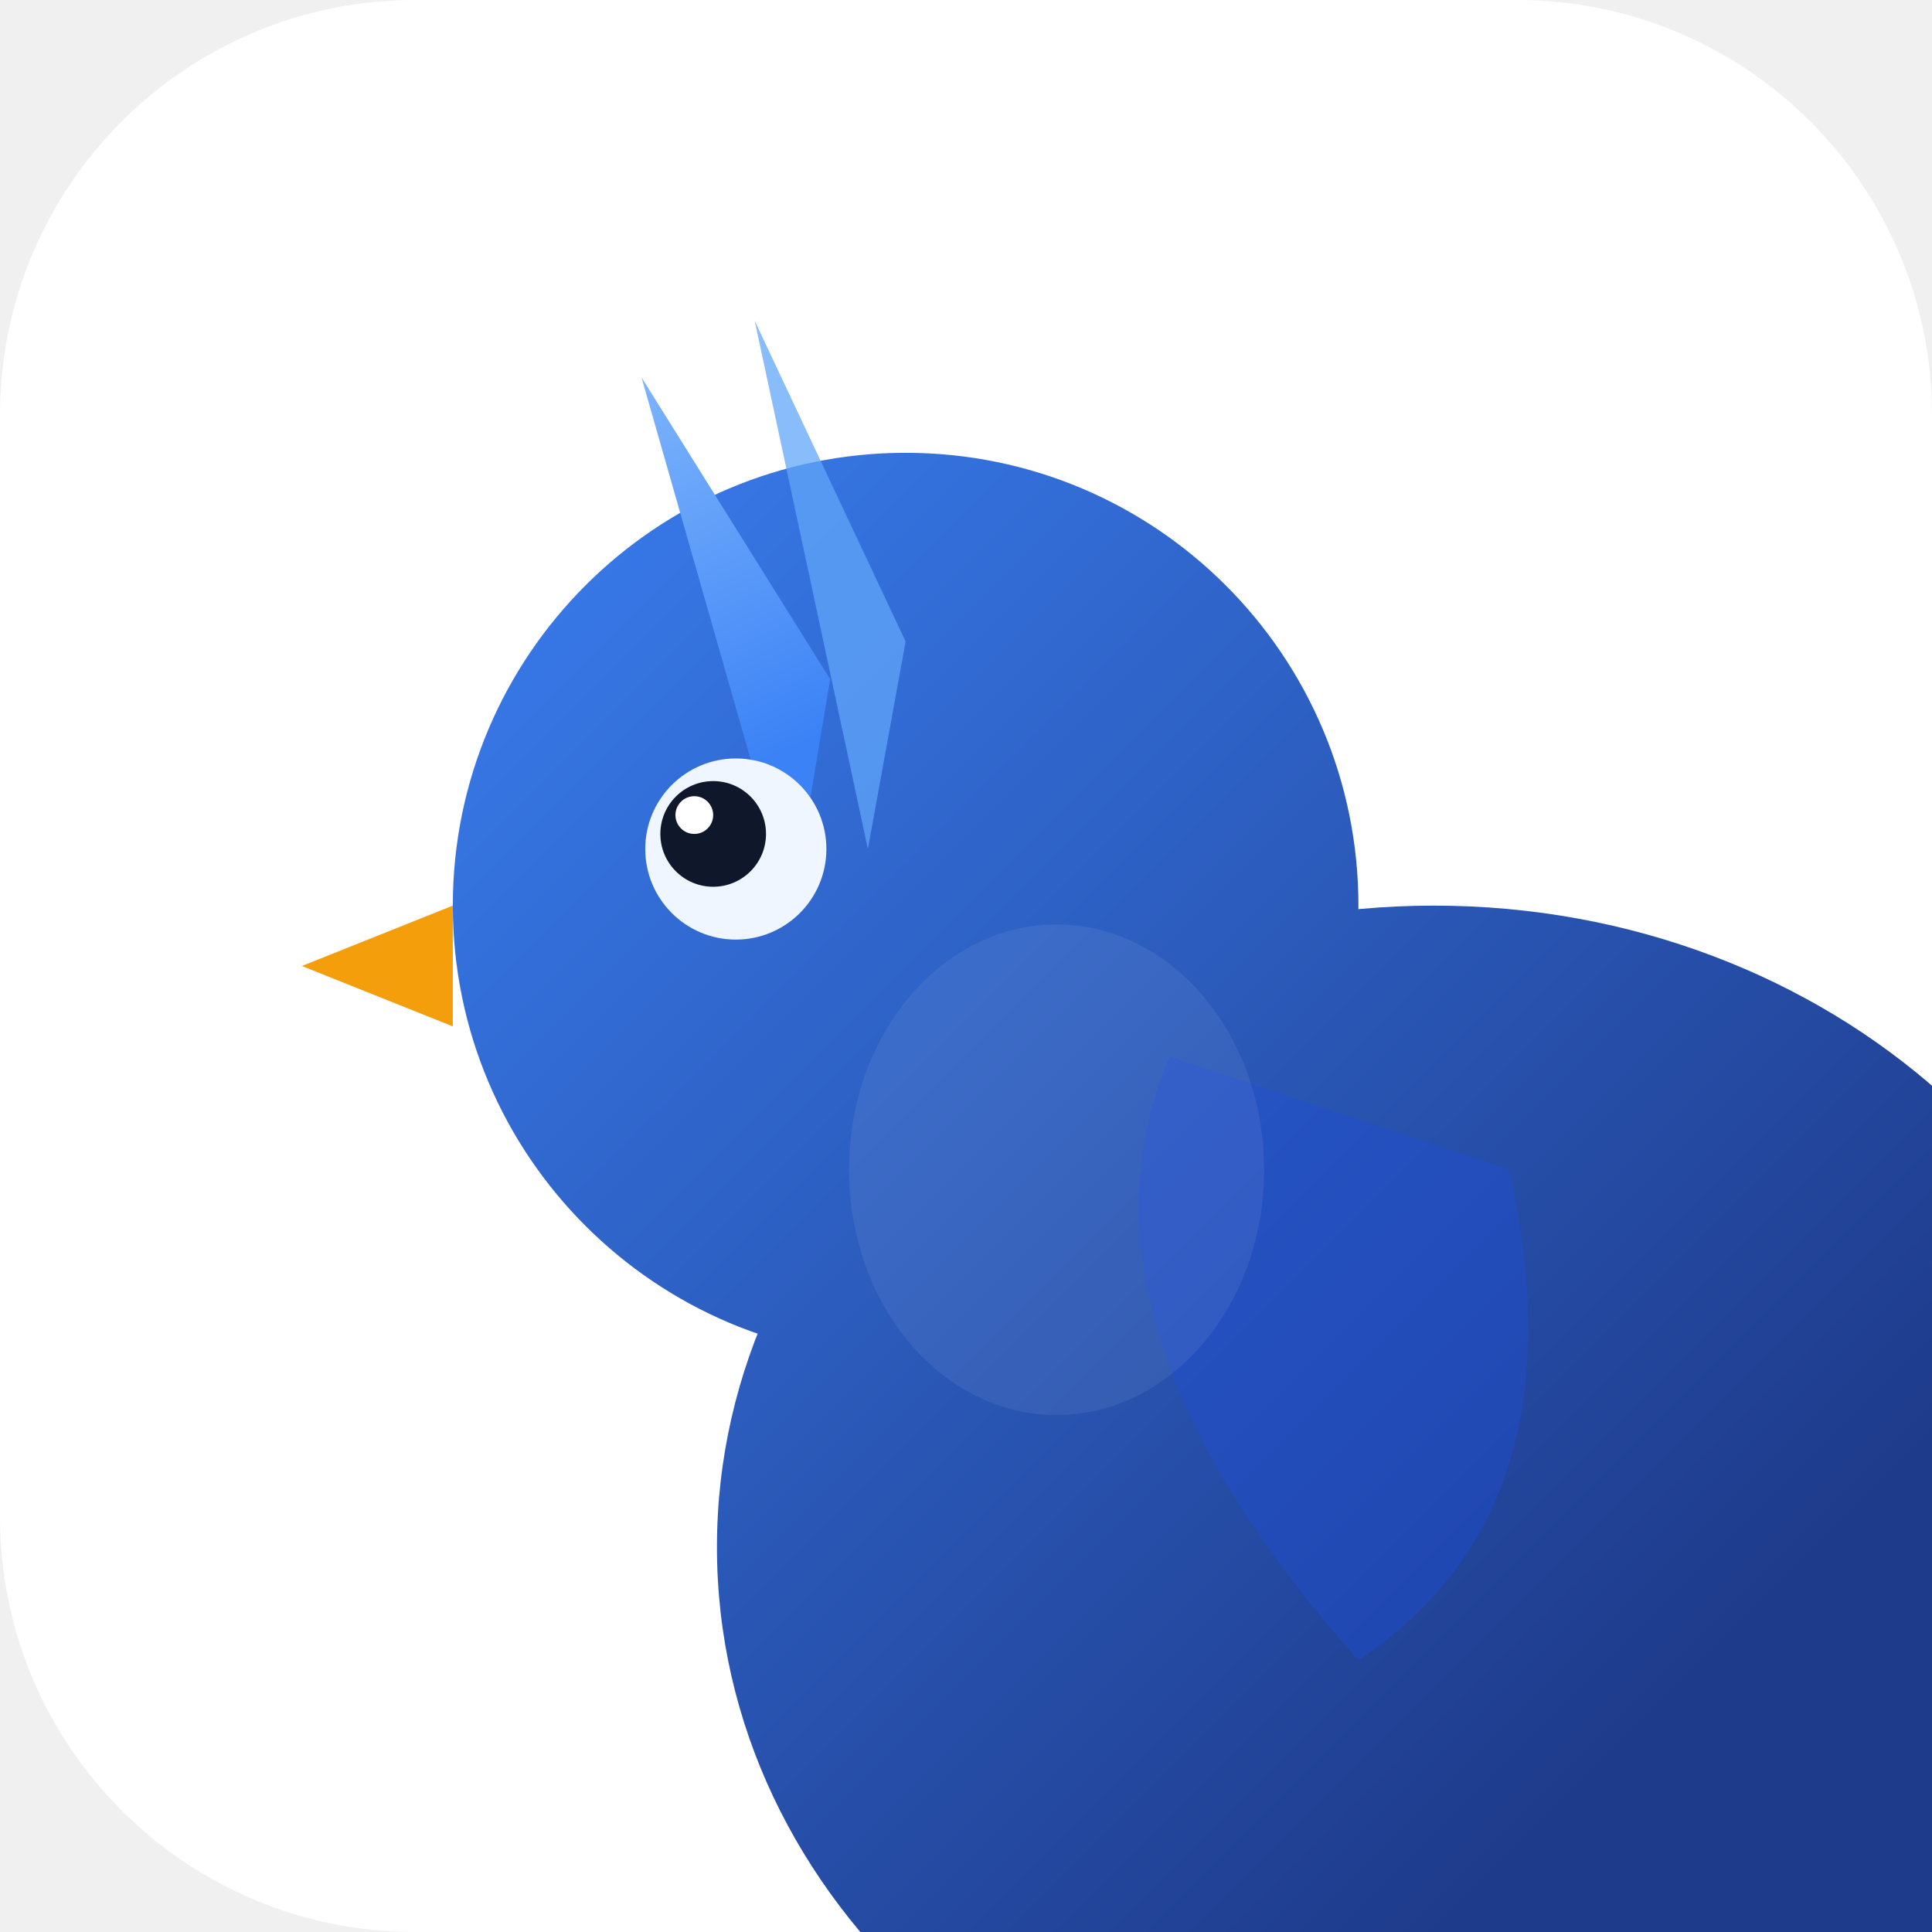
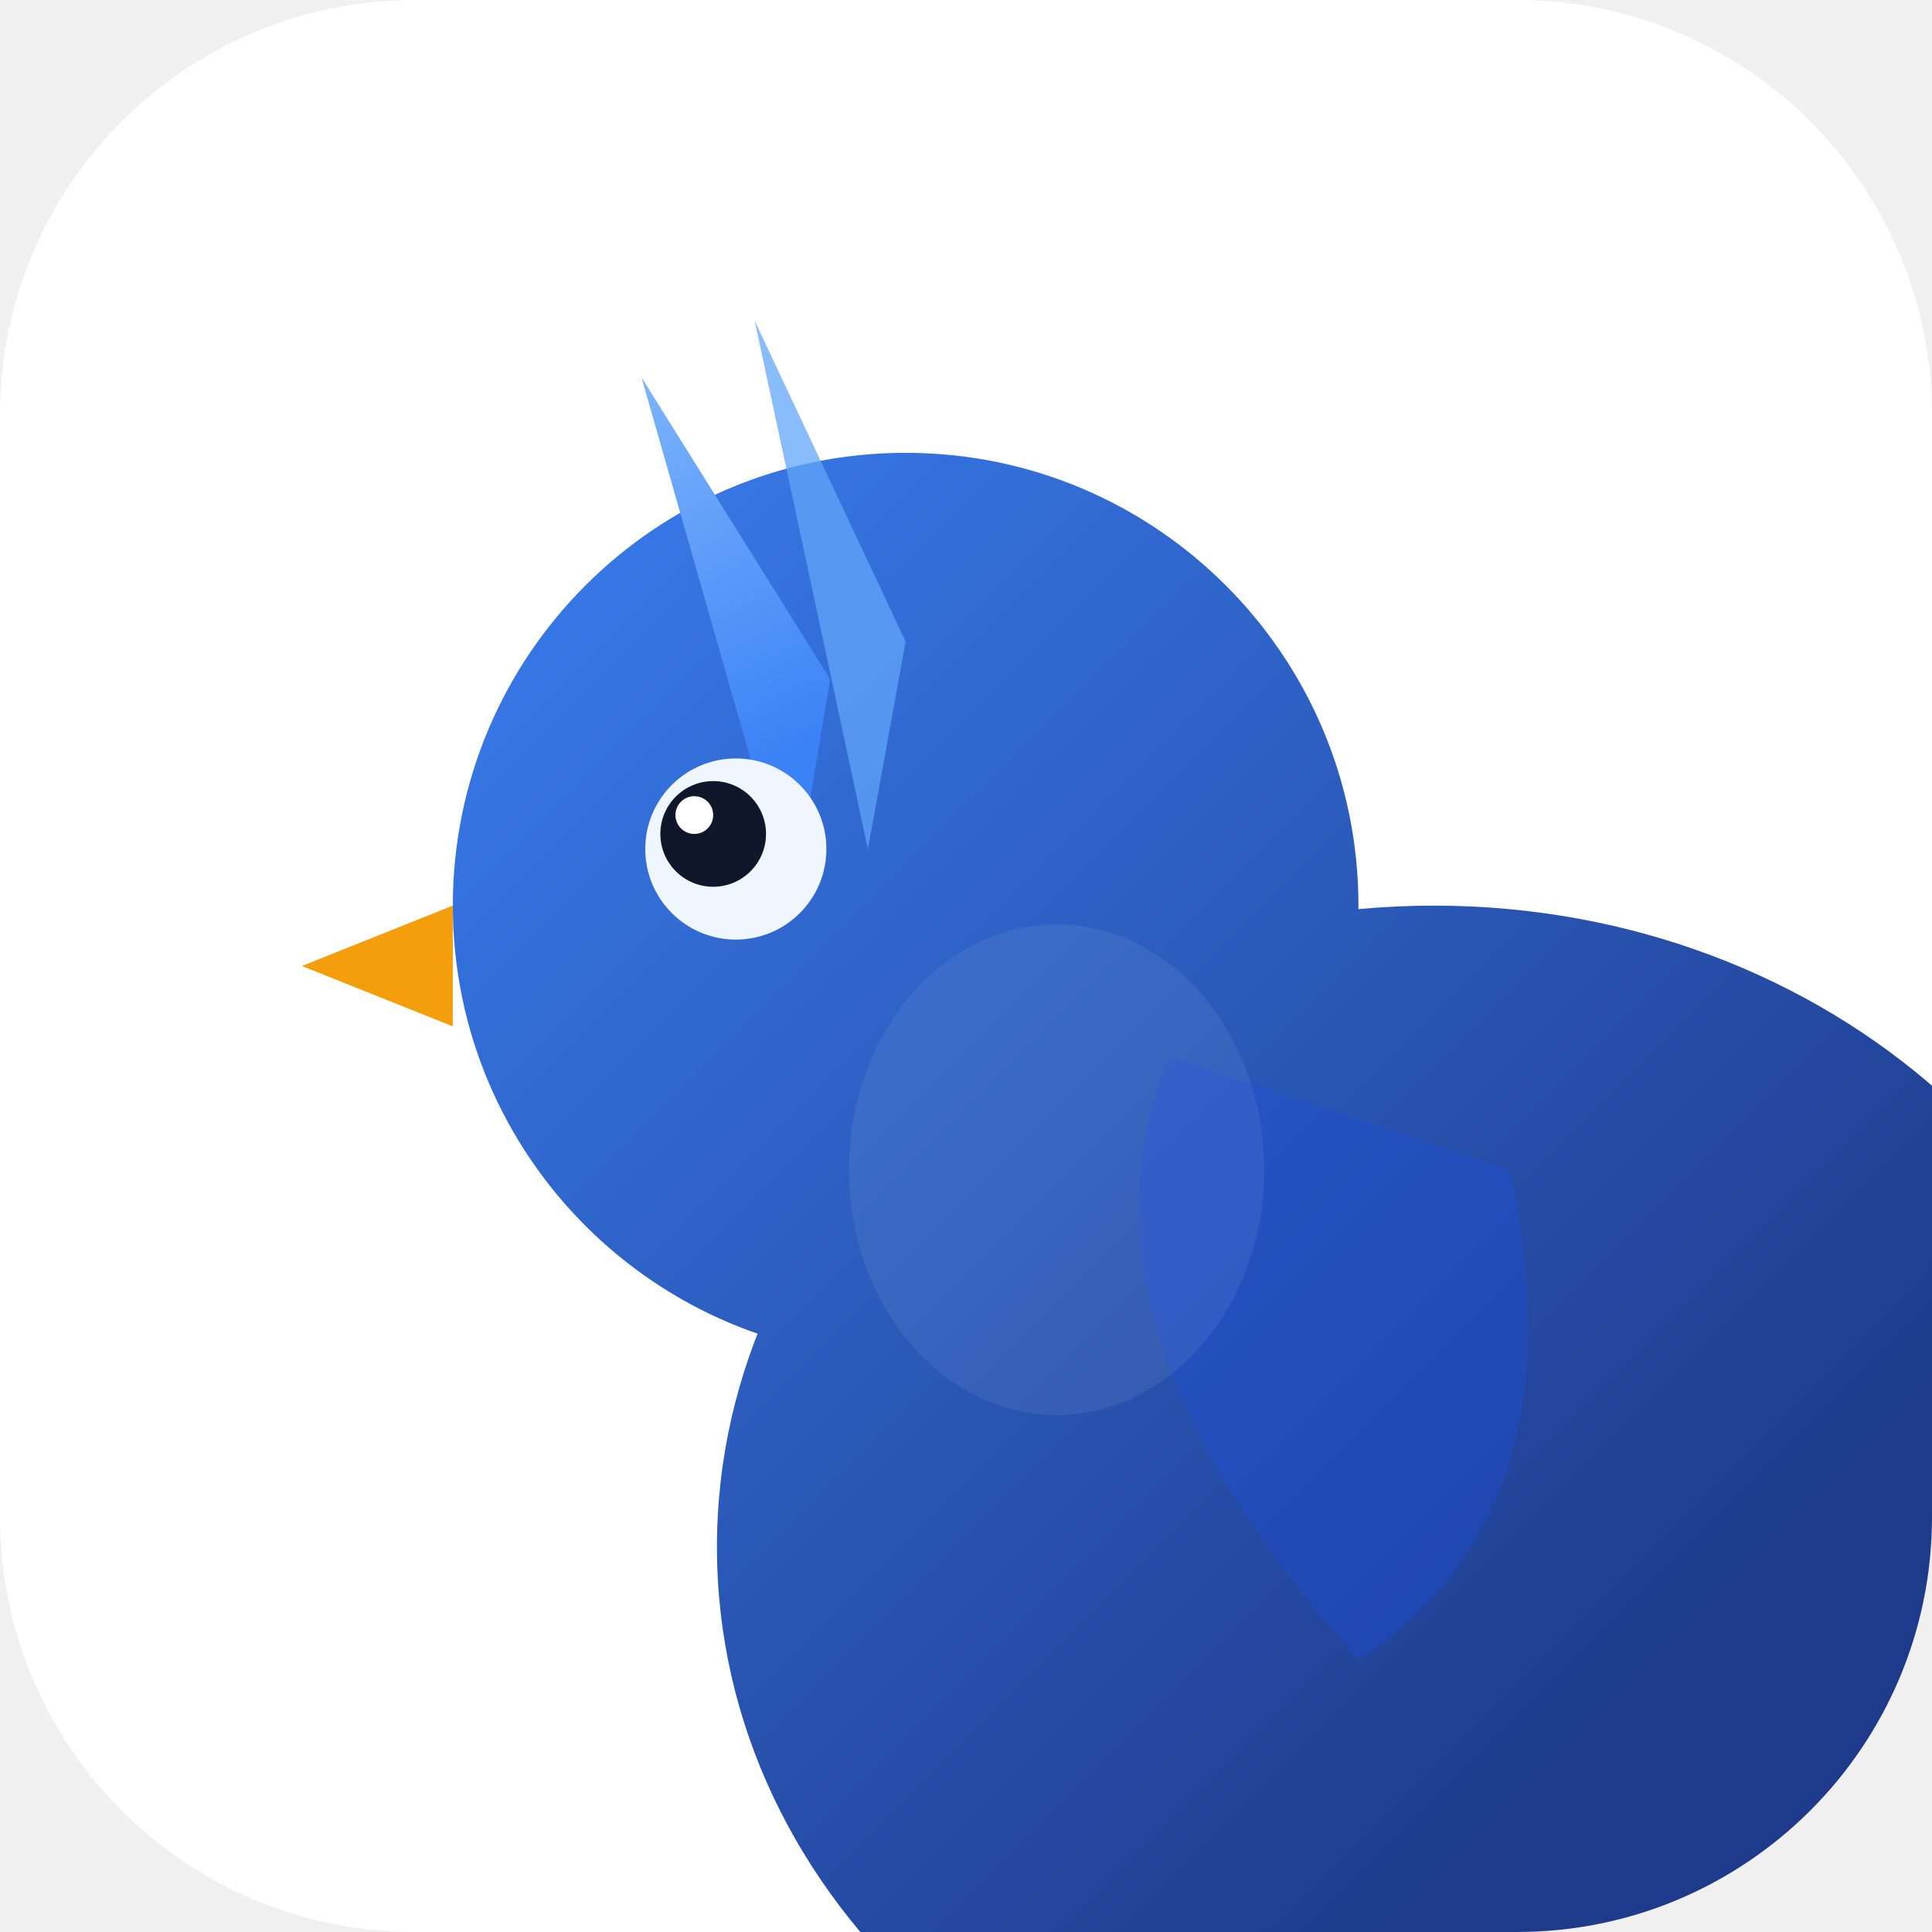
<svg xmlns="http://www.w3.org/2000/svg" width="1024" height="1024" viewBox="0 0 1024 1024">
-   <rect width="1024" height="1024" rx="220" fill="#FFFFFF" />
  <defs>
+     <clipPath id="icon-clip">
+       <rect width="1024" height="1024" rx="220" />
+     </clipPath>
    <linearGradient id="head" x1="200" y1="200" x2="900" y2="900" gradientUnits="userSpaceOnUse">
      <stop offset="0" stop-color="#3B82F6" />
      <stop offset="1" stop-color="#1E3A8A" />
    </linearGradient>
    <linearGradient id="crest" x1="380" y1="100" x2="500" y2="360" gradientUnits="userSpaceOnUse">
      <stop offset="0" stop-color="#93C5FD" />
      <stop offset="1" stop-color="#3B82F6" />
    </linearGradient>
  </defs>
-   <ellipse cx="760" cy="820" rx="380" ry="340" fill="url(#head)" />
-   <circle cx="480" cy="480" r="240" fill="url(#head)" />
-   <polygon points="420,480 340,200 440,360" fill="url(#crest)" />
-   <polygon points="460,450 400,170 480,340" fill="#60A5FA" opacity="0.75" />
-   <path d="M620 560 Q560 700 720 880 Q840 800 800 620 Z" fill="#1D4ED8" opacity="0.4" />
-   <ellipse cx="560" cy="620" rx="110" ry="130" fill="white" opacity="0.07" />
-   <circle cx="390" cy="450" r="48" fill="#EFF6FF" />
-   <circle cx="378" cy="442" r="28" fill="#0F172A" />
-   <circle cx="368" cy="432" r="10" fill="white" />
-   <polygon points="240,480 160,512 240,544" fill="#F59E0B" />
+   <g clip-path="url(#icon-clip)">
+     <rect width="1024" height="1024" rx="220" fill="#FFFFFF" />
+     <ellipse cx="760" cy="820" rx="380" ry="340" fill="url(#head)" />
+     <circle cx="480" cy="480" r="240" fill="url(#head)" />
+     <polygon points="420,480 340,200 440,360" fill="url(#crest)" />
+     <polygon points="460,450 400,170 480,340" fill="#60A5FA" opacity="0.75" />
+     <path d="M620 560 Q560 700 720 880 Q840 800 800 620 Z" fill="#1D4ED8" opacity="0.4" />
+     <ellipse cx="560" cy="620" rx="110" ry="130" fill="white" opacity="0.07" />
+     <circle cx="390" cy="450" r="48" fill="#EFF6FF" />
+     <circle cx="378" cy="442" r="28" fill="#0F172A" />
+     <circle cx="368" cy="432" r="10" fill="white" />
+     <polygon points="240,480 160,512 240,544" fill="#F59E0B" />
+   </g>
</svg>
